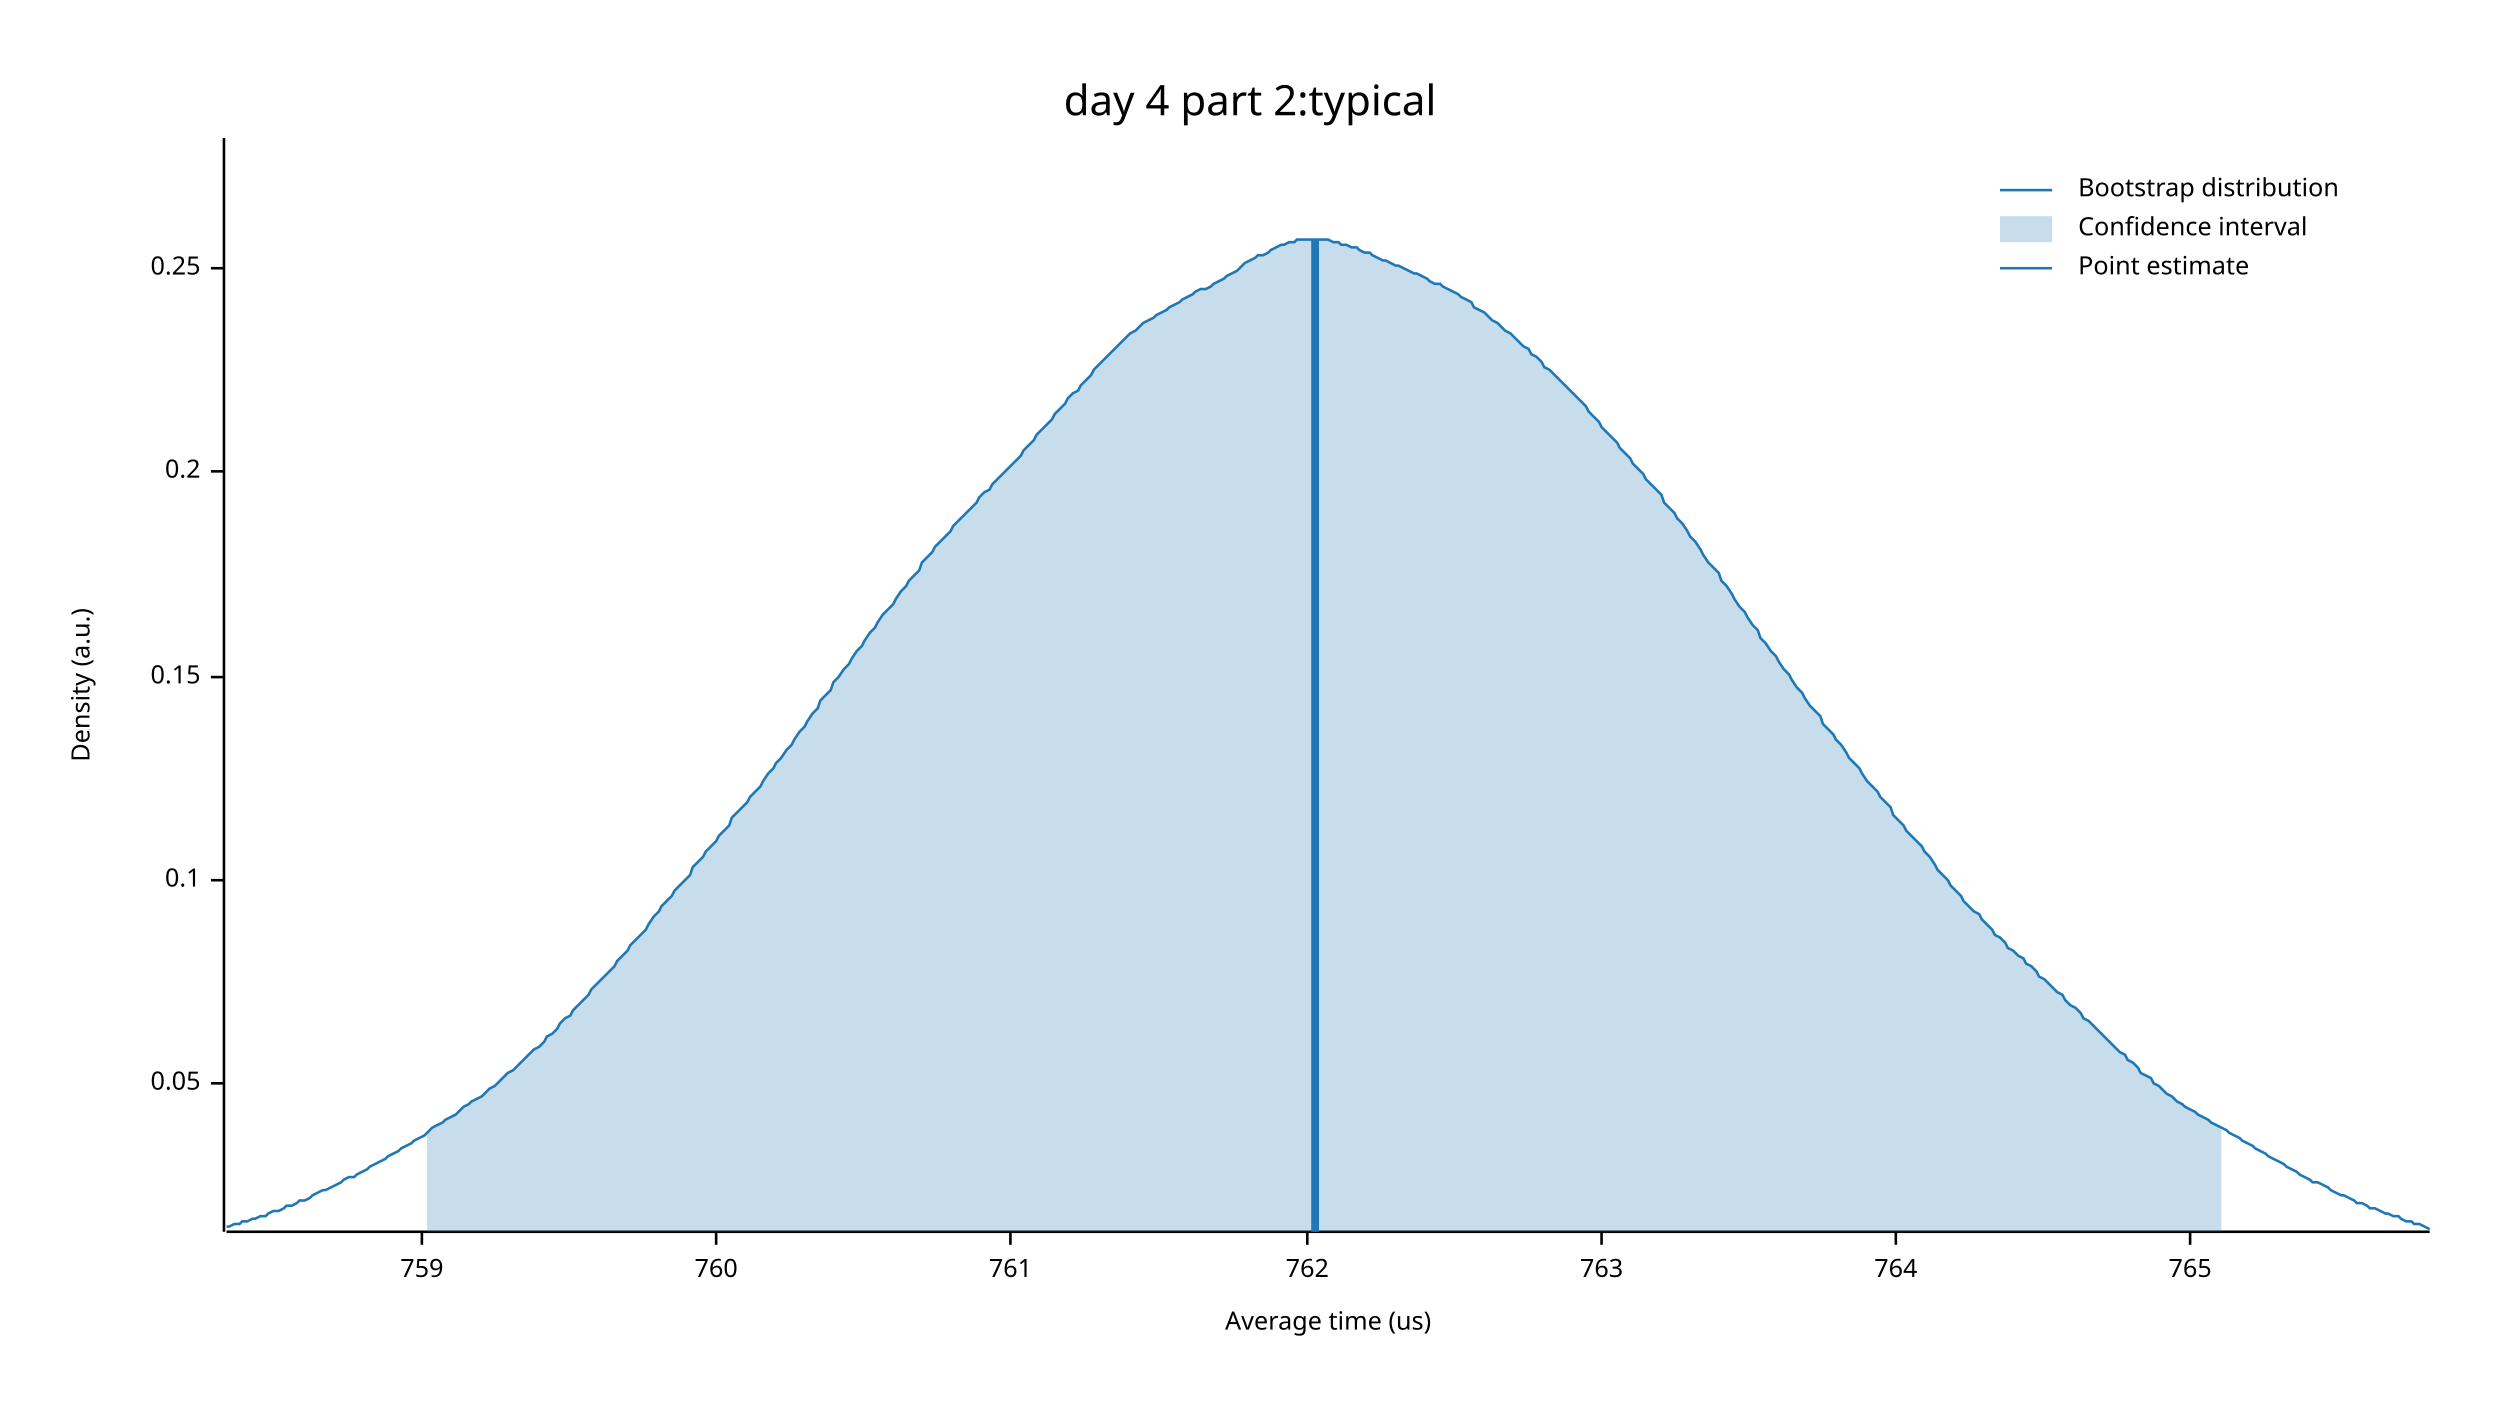
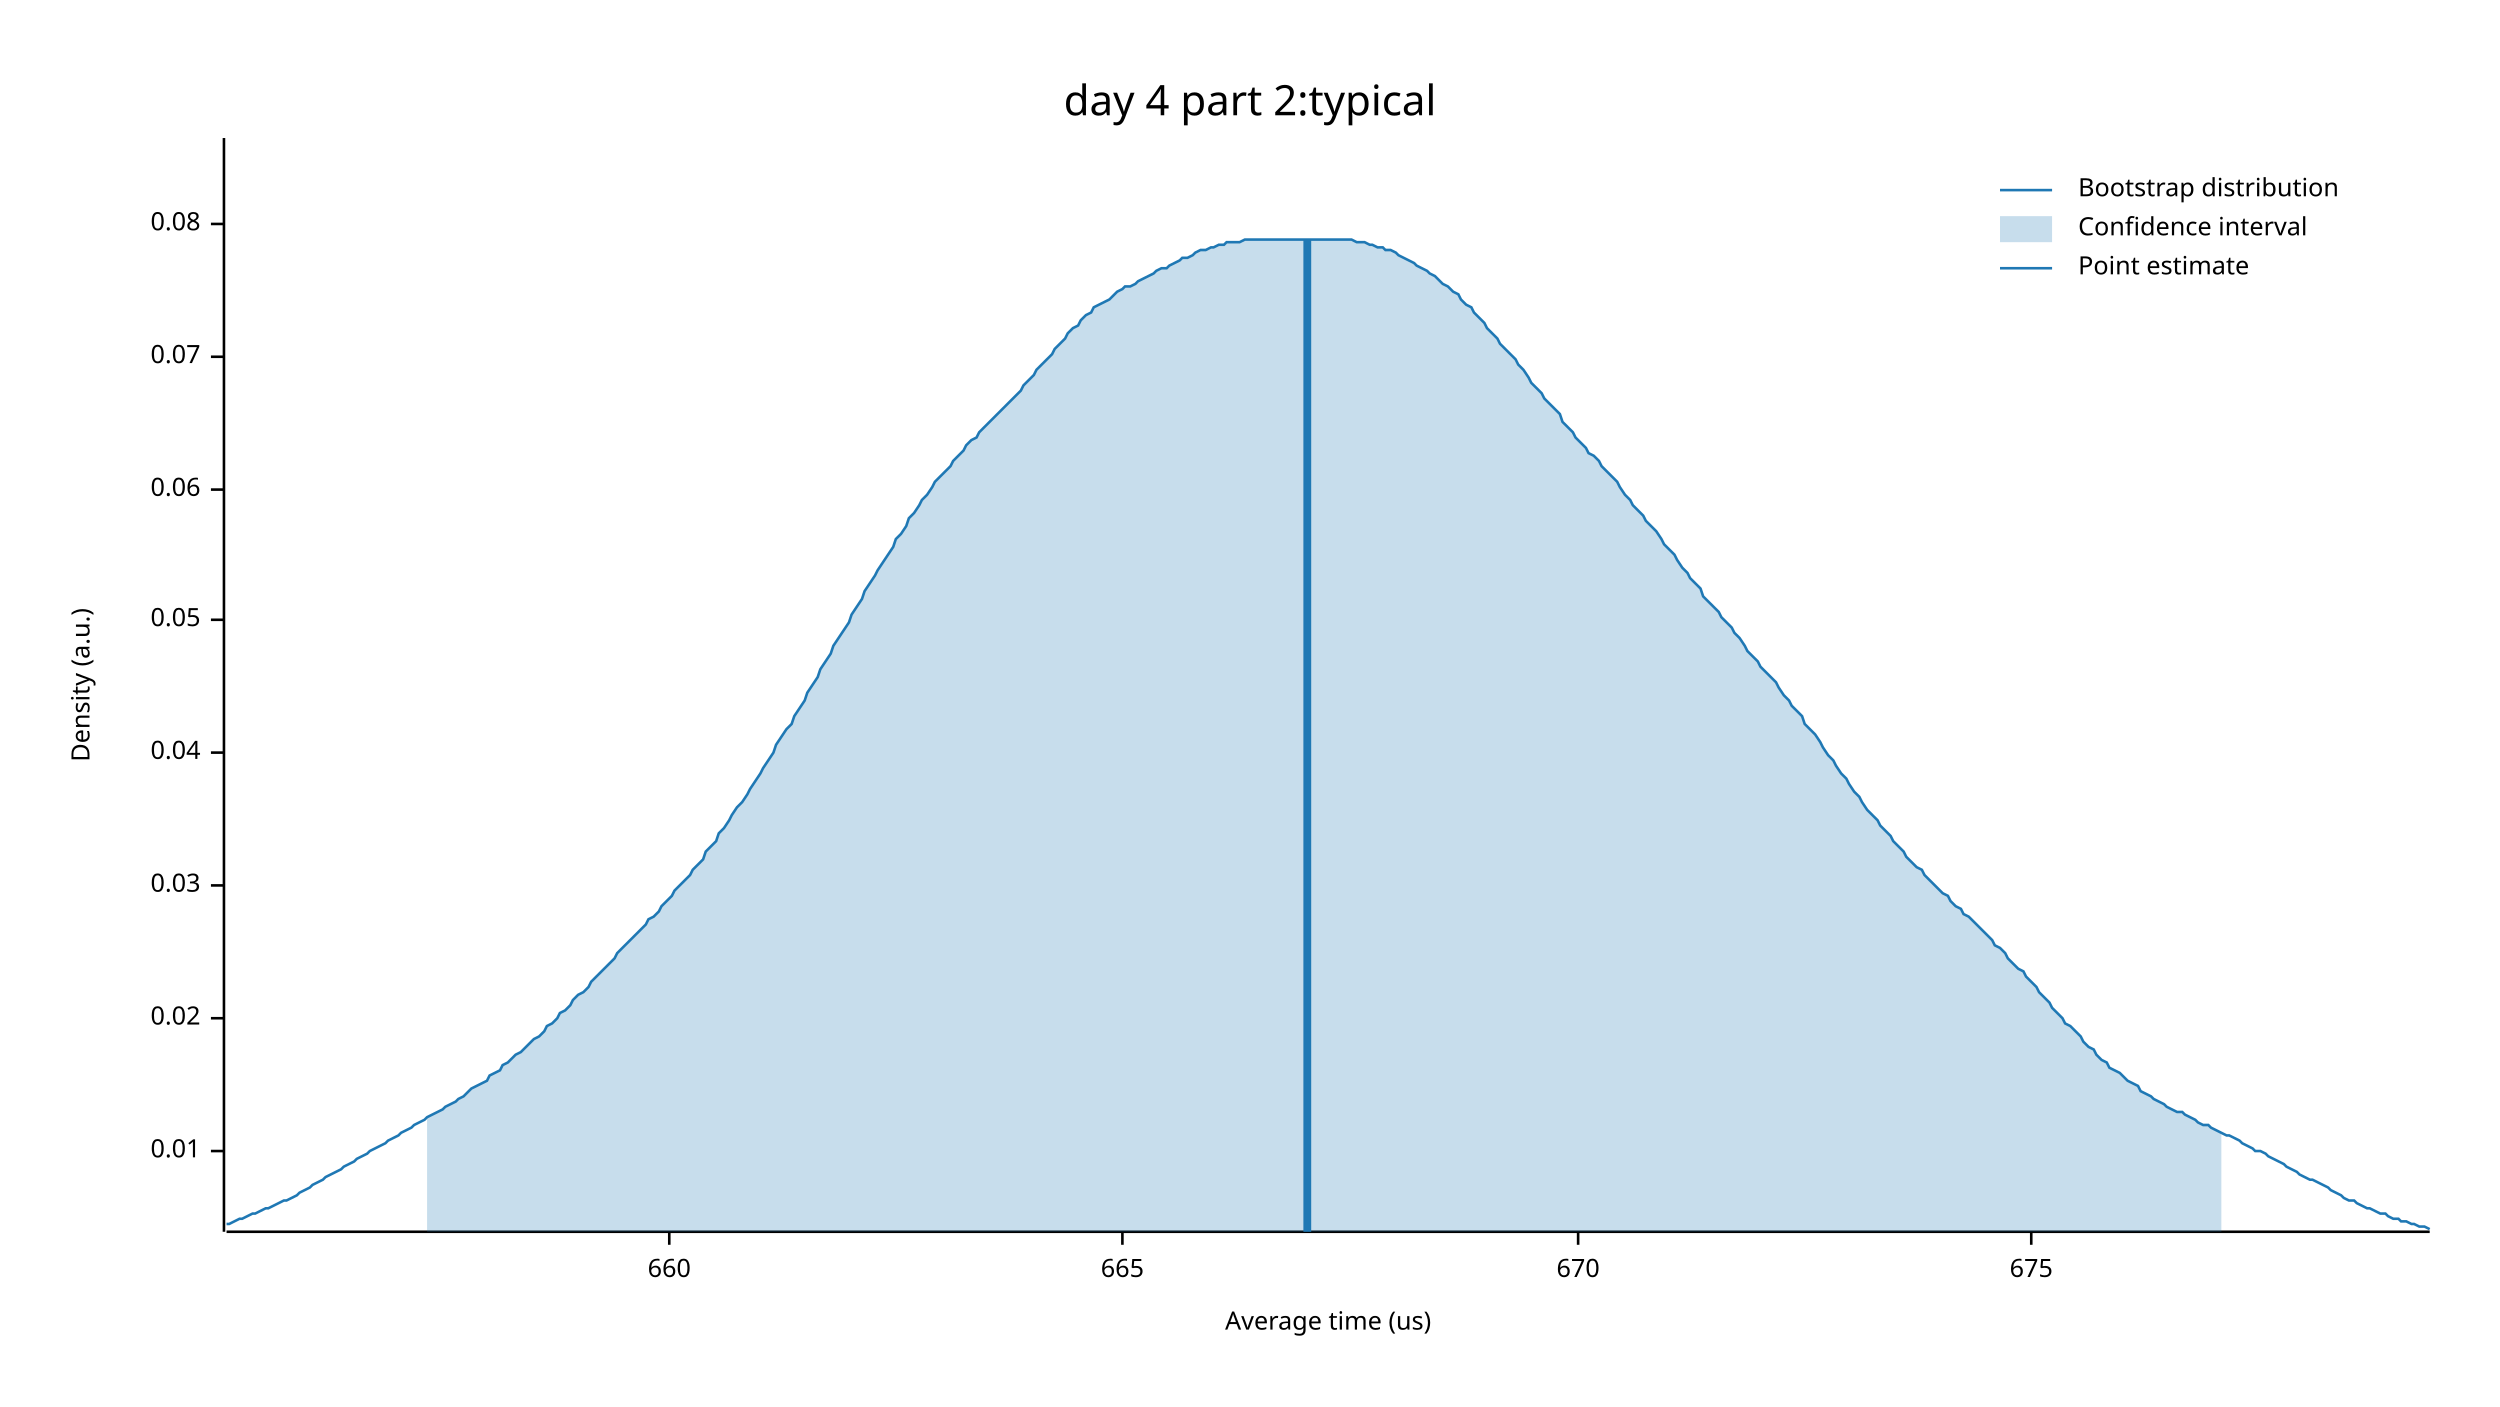
<svg xmlns="http://www.w3.org/2000/svg" width="960" height="540" viewBox="0 0 960 540">
  <text x="480" y="32" dy="0.76em" text-anchor="middle" font-family="sans-serif" font-size="16.129" opacity="1" fill="#000000">
day 4 part 2:typical
</text>
  <text x="27" y="263" dy="0.76em" text-anchor="middle" font-family="sans-serif" font-size="9.677" opacity="1" fill="#000000" transform="rotate(270, 27, 263)">
Density (a.u.)
</text>
  <text x="510" y="513" dy="-0.5ex" text-anchor="middle" font-family="sans-serif" font-size="9.677" opacity="1" fill="#000000">
Average time (us)
</text>
  <polyline fill="none" opacity="1" stroke="#000000" stroke-width="1" points="86,53 86,473 " />
-   <text x="77" y="416" dy="0.5ex" text-anchor="end" font-family="sans-serif" font-size="9.677" opacity="1" fill="#000000">
+   <text x="77" y="442" dy="0.5ex" text-anchor="end" font-family="sans-serif" font-size="9.677" opacity="1" fill="#000000">
+ 0.01
+ </text>
+   <polyline fill="none" opacity="1" stroke="#000000" stroke-width="1" points="81,442 86,442 " />
+   <text x="77" y="391" dy="0.5ex" text-anchor="end" font-family="sans-serif" font-size="9.677" opacity="1" fill="#000000">
+ 0.02
+ </text>
+   <polyline fill="none" opacity="1" stroke="#000000" stroke-width="1" points="81,391 86,391 " />
+   <text x="77" y="340" dy="0.5ex" text-anchor="end" font-family="sans-serif" font-size="9.677" opacity="1" fill="#000000">
+ 0.03
+ </text>
+   <polyline fill="none" opacity="1" stroke="#000000" stroke-width="1" points="81,340 86,340 " />
+   <text x="77" y="289" dy="0.5ex" text-anchor="end" font-family="sans-serif" font-size="9.677" opacity="1" fill="#000000">
+ 0.04
+ </text>
+   <polyline fill="none" opacity="1" stroke="#000000" stroke-width="1" points="81,289 86,289 " />
+   <text x="77" y="238" dy="0.5ex" text-anchor="end" font-family="sans-serif" font-size="9.677" opacity="1" fill="#000000">
0.05
</text>
-   <polyline fill="none" opacity="1" stroke="#000000" stroke-width="1" points="81,416 86,416 " />
-   <text x="77" y="338" dy="0.5ex" text-anchor="end" font-family="sans-serif" font-size="9.677" opacity="1" fill="#000000">
- 0.1
+   <polyline fill="none" opacity="1" stroke="#000000" stroke-width="1" points="81,238 86,238 " />
+   <text x="77" y="188" dy="0.5ex" text-anchor="end" font-family="sans-serif" font-size="9.677" opacity="1" fill="#000000">
+ 0.06
</text>
-   <polyline fill="none" opacity="1" stroke="#000000" stroke-width="1" points="81,338 86,338 " />
-   <text x="77" y="260" dy="0.5ex" text-anchor="end" font-family="sans-serif" font-size="9.677" opacity="1" fill="#000000">
- 0.15
+   <polyline fill="none" opacity="1" stroke="#000000" stroke-width="1" points="81,188 86,188 " />
+   <text x="77" y="137" dy="0.5ex" text-anchor="end" font-family="sans-serif" font-size="9.677" opacity="1" fill="#000000">
+ 0.07
</text>
-   <polyline fill="none" opacity="1" stroke="#000000" stroke-width="1" points="81,260 86,260 " />
-   <text x="77" y="181" dy="0.5ex" text-anchor="end" font-family="sans-serif" font-size="9.677" opacity="1" fill="#000000">
- 0.2
+   <polyline fill="none" opacity="1" stroke="#000000" stroke-width="1" points="81,137 86,137 " />
+   <text x="77" y="86" dy="0.5ex" text-anchor="end" font-family="sans-serif" font-size="9.677" opacity="1" fill="#000000">
+ 0.08
</text>
-   <polyline fill="none" opacity="1" stroke="#000000" stroke-width="1" points="81,181 86,181 " />
-   <text x="77" y="103" dy="0.5ex" text-anchor="end" font-family="sans-serif" font-size="9.677" opacity="1" fill="#000000">
- 0.25
+   <polyline fill="none" opacity="1" stroke="#000000" stroke-width="1" points="81,86 86,86 " />
+   <polyline fill="none" opacity="1" stroke="#000000" stroke-width="1" points="87,473 933,473 " />
+   <text x="257" y="483" dy="0.76em" text-anchor="middle" font-family="sans-serif" font-size="9.677" opacity="1" fill="#000000">
+ 660
</text>
-   <polyline fill="none" opacity="1" stroke="#000000" stroke-width="1" points="81,103 86,103 " />
-   <polyline fill="none" opacity="1" stroke="#000000" stroke-width="1" points="87,473 933,473 " />
-   <text x="162" y="483" dy="0.76em" text-anchor="middle" font-family="sans-serif" font-size="9.677" opacity="1" fill="#000000">
- 759
+   <polyline fill="none" opacity="1" stroke="#000000" stroke-width="1" points="257,473 257,478 " />
+   <text x="431" y="483" dy="0.76em" text-anchor="middle" font-family="sans-serif" font-size="9.677" opacity="1" fill="#000000">
+ 665
</text>
-   <polyline fill="none" opacity="1" stroke="#000000" stroke-width="1" points="162,473 162,478 " />
-   <text x="275" y="483" dy="0.76em" text-anchor="middle" font-family="sans-serif" font-size="9.677" opacity="1" fill="#000000">
- 760
+   <polyline fill="none" opacity="1" stroke="#000000" stroke-width="1" points="431,473 431,478 " />
+   <text x="606" y="483" dy="0.76em" text-anchor="middle" font-family="sans-serif" font-size="9.677" opacity="1" fill="#000000">
+ 670
</text>
-   <polyline fill="none" opacity="1" stroke="#000000" stroke-width="1" points="275,473 275,478 " />
-   <text x="388" y="483" dy="0.76em" text-anchor="middle" font-family="sans-serif" font-size="9.677" opacity="1" fill="#000000">
- 761
+   <polyline fill="none" opacity="1" stroke="#000000" stroke-width="1" points="606,473 606,478 " />
+   <text x="780" y="483" dy="0.76em" text-anchor="middle" font-family="sans-serif" font-size="9.677" opacity="1" fill="#000000">
+ 675
</text>
-   <polyline fill="none" opacity="1" stroke="#000000" stroke-width="1" points="388,473 388,478 " />
-   <text x="502" y="483" dy="0.76em" text-anchor="middle" font-family="sans-serif" font-size="9.677" opacity="1" fill="#000000">
- 762
- </text>
-   <polyline fill="none" opacity="1" stroke="#000000" stroke-width="1" points="502,473 502,478 " />
-   <text x="615" y="483" dy="0.76em" text-anchor="middle" font-family="sans-serif" font-size="9.677" opacity="1" fill="#000000">
- 763
- </text>
-   <polyline fill="none" opacity="1" stroke="#000000" stroke-width="1" points="615,473 615,478 " />
-   <text x="728" y="483" dy="0.76em" text-anchor="middle" font-family="sans-serif" font-size="9.677" opacity="1" fill="#000000">
- 764
- </text>
-   <polyline fill="none" opacity="1" stroke="#000000" stroke-width="1" points="728,473 728,478 " />
-   <text x="841" y="483" dy="0.76em" text-anchor="middle" font-family="sans-serif" font-size="9.677" opacity="1" fill="#000000">
- 765
- </text>
-   <polyline fill="none" opacity="1" stroke="#000000" stroke-width="1" points="841,473 841,478 " />
-   <polyline fill="none" opacity="1" stroke="#1F78B4" stroke-width="1" points="87,471 88,471 90,470 92,470 93,469 95,469 97,468 98,468 100,467 102,467 103,466 105,465 107,465 109,464 110,463 112,463 114,462 115,461 117,461 119,460 120,459 122,458 124,457 125,457 127,456 129,455 131,454 132,453 134,452 136,452 137,451 139,450 141,449 142,448 144,447 146,446 148,445 149,444 151,443 153,442 154,441 156,440 158,439 159,438 161,437 163,436 164,435 166,433 168,432 170,431 171,430 173,429 175,428 176,427 178,425 180,424 181,423 183,422 185,421 187,419 188,418 190,417 192,415 193,414 195,412 197,411 198,410 200,408 202,406 203,405 205,403 207,402 209,400 210,398 212,397 214,395 215,393 217,391 219,390 220,388 222,386 224,384 226,382 227,380 229,378 231,376 232,375 234,373 236,371 237,369 239,367 241,365 242,363 244,361 246,359 248,357 249,355 251,352 253,350 254,348 256,346 258,344 259,342 261,340 263,338 265,336 266,333 268,331 270,329 271,327 273,325 275,323 276,321 278,319 280,317 281,314 283,312 285,310 287,308 288,306 290,304 292,302 293,300 295,297 297,295 298,293 300,291 302,288 304,286 305,284 307,281 309,279 310,277 312,274 314,272 315,269 317,267 319,265 320,262 322,260 324,257 326,255 327,253 329,250 331,248 332,246 334,243 336,241 337,239 339,236 341,234 343,232 344,230 346,227 348,225 349,223 351,221 353,219 354,216 356,214 358,212 359,210 361,208 363,206 365,204 366,202 368,200 370,198 371,197 373,195 375,193 376,191 378,189 380,188 381,186 383,184 385,182 387,180 388,179 390,177 392,175 393,173 395,171 397,169 398,167 400,165 402,163 404,161 405,159 407,157 409,155 410,153 412,151 414,150 415,148 417,146 419,144 420,142 422,140 424,138 426,136 427,135 429,133 431,131 432,130 434,128 436,127 437,126 439,124 441,123 443,122 444,121 446,120 448,119 449,118 451,117 453,116 454,115 456,114 458,113 459,112 461,111 463,111 465,110 466,109 468,108 470,107 471,106 473,105 475,104 476,103 478,101 480,100 482,99 483,98 485,98 487,97 488,96 490,95 492,94 493,94 495,93 497,93 498,92 500,92 502,92 504,92 505,92 507,92 509,92 510,92 512,93 514,93 515,94 517,94 519,95 521,95 522,96 524,97 526,97 527,98 529,99 531,100 532,100 534,101 536,102 537,102 539,103 541,104 543,105 544,105 546,106 548,107 549,108 551,109 553,109 554,110 556,111 558,112 560,113 561,114 563,115 565,116 566,118 568,119 570,120 571,121 573,123 575,124 576,125 578,127 580,128 582,130 583,131 585,133 587,134 588,136 590,137 592,139 593,141 595,142 597,144 599,146 600,147 602,149 604,151 605,152 607,154 609,156 610,158 612,160 614,162 615,164 617,166 619,168 621,170 622,172 624,174 626,176 627,178 629,180 631,182 632,184 634,186 636,188 638,190 639,193 641,195 643,197 644,199 646,201 648,204 649,206 651,208 653,211 654,213 656,216 658,218 660,220 661,223 663,225 665,228 666,230 668,233 670,235 671,237 673,240 675,242 676,245 678,247 680,250 682,252 683,254 685,257 687,259 688,261 690,264 692,266 693,268 695,271 697,273 699,275 700,278 702,280 704,282 705,284 707,286 709,289 710,291 712,293 714,295 715,297 717,300 719,302 721,304 722,306 724,308 726,310 727,313 729,315 731,317 732,319 734,321 736,323 738,325 739,327 741,329 743,332 744,334 746,336 748,338 749,340 751,342 753,344 754,346 756,348 758,350 760,351 761,353 763,355 765,357 766,359 768,360 770,362 771,364 773,365 775,367 777,368 778,370 780,371 782,373 783,375 785,376 787,378 788,379 790,381 792,382 793,384 795,386 797,387 799,389 800,391 802,392 804,394 805,395 807,397 809,399 810,400 812,402 814,404 816,405 817,407 819,408 821,410 822,412 824,413 826,414 827,416 829,417 831,419 832,420 834,421 836,423 838,424 839,425 841,426 843,427 844,428 846,429 848,430 849,431 851,432 853,433 855,434 856,435 858,436 860,437 861,438 863,439 865,440 866,441 868,442 870,443 871,444 873,445 875,446 877,447 878,448 880,449 882,450 883,451 885,452 887,453 888,454 890,454 892,455 894,456 895,457 897,458 899,459 900,459 902,460 904,461 905,462 907,462 909,463 910,464 912,464 914,465 916,466 917,466 919,467 921,467 922,468 924,469 926,469 927,470 929,470 931,471 933,472 " />
-   <polygon opacity="0.25" fill="#1F78B4" points="164,435 166,433 168,432 170,431 171,430 173,429 175,428 176,427 178,425 180,424 181,423 183,422 185,421 187,419 188,418 190,417 192,415 193,414 195,412 197,411 198,410 200,408 202,406 203,405 205,403 207,402 209,400 210,398 212,397 214,395 215,393 217,391 219,390 220,388 222,386 224,384 226,382 227,380 229,378 231,376 232,375 234,373 236,371 237,369 239,367 241,365 242,363 244,361 246,359 248,357 249,355 251,352 253,350 254,348 256,346 258,344 259,342 261,340 263,338 265,336 266,333 268,331 270,329 271,327 273,325 275,323 276,321 278,319 280,317 281,314 283,312 285,310 287,308 288,306 290,304 292,302 293,300 295,297 297,295 298,293 300,291 302,288 304,286 305,284 307,281 309,279 310,277 312,274 314,272 315,269 317,267 319,265 320,262 322,260 324,257 326,255 327,253 329,250 331,248 332,246 334,243 336,241 337,239 339,236 341,234 343,232 344,230 346,227 348,225 349,223 351,221 353,219 354,216 356,214 358,212 359,210 361,208 363,206 365,204 366,202 368,200 370,198 371,197 373,195 375,193 376,191 378,189 380,188 381,186 383,184 385,182 387,180 388,179 390,177 392,175 393,173 395,171 397,169 398,167 400,165 402,163 404,161 405,159 407,157 409,155 410,153 412,151 414,150 415,148 417,146 419,144 420,142 422,140 424,138 426,136 427,135 429,133 431,131 432,130 434,128 436,127 437,126 439,124 441,123 443,122 444,121 446,120 448,119 449,118 451,117 453,116 454,115 456,114 458,113 459,112 461,111 463,111 465,110 466,109 468,108 470,107 471,106 473,105 475,104 476,103 478,101 480,100 482,99 483,98 485,98 487,97 488,96 490,95 492,94 493,94 495,93 497,93 498,92 500,92 502,92 504,92 505,92 507,92 509,92 510,92 512,93 514,93 515,94 517,94 519,95 521,95 522,96 524,97 526,97 527,98 529,99 531,100 532,100 534,101 536,102 537,102 539,103 541,104 543,105 544,105 546,106 548,107 549,108 551,109 553,109 554,110 556,111 558,112 560,113 561,114 563,115 565,116 566,118 568,119 570,120 571,121 573,123 575,124 576,125 578,127 580,128 582,130 583,131 585,133 587,134 588,136 590,137 592,139 593,141 595,142 597,144 599,146 600,147 602,149 604,151 605,152 607,154 609,156 610,158 612,160 614,162 615,164 617,166 619,168 621,170 622,172 624,174 626,176 627,178 629,180 631,182 632,184 634,186 636,188 638,190 639,193 641,195 643,197 644,199 646,201 648,204 649,206 651,208 653,211 654,213 656,216 658,218 660,220 661,223 663,225 665,228 666,230 668,233 670,235 671,237 673,240 675,242 676,245 678,247 680,250 682,252 683,254 685,257 687,259 688,261 690,264 692,266 693,268 695,271 697,273 699,275 700,278 702,280 704,282 705,284 707,286 709,289 710,291 712,293 714,295 715,297 717,300 719,302 721,304 722,306 724,308 726,310 727,313 729,315 731,317 732,319 734,321 736,323 738,325 739,327 741,329 743,332 744,334 746,336 748,338 749,340 751,342 753,344 754,346 756,348 758,350 760,351 761,353 763,355 765,357 766,359 768,360 770,362 771,364 773,365 775,367 777,368 778,370 780,371 782,373 783,375 785,376 787,378 788,379 790,381 792,382 793,384 795,386 797,387 799,389 800,391 802,392 804,394 805,395 807,397 809,399 810,400 812,402 814,404 816,405 817,407 819,408 821,410 822,412 824,413 826,414 827,416 829,417 831,419 832,420 834,421 836,423 838,424 839,425 841,426 843,427 844,428 846,429 848,430 849,431 851,432 853,433 853,473 164,473 " />
-   <polyline fill="none" opacity="1" stroke="#1F78B4" stroke-width="3" points="505,473 505,92 " />
+   <polyline fill="none" opacity="1" stroke="#000000" stroke-width="1" points="780,473 780,478 " />
+   <polyline fill="none" opacity="1" stroke="#1F78B4" stroke-width="1" points="87,470 88,470 90,469 92,468 93,468 95,467 97,466 98,466 100,465 102,464 103,464 105,463 107,462 109,461 110,461 112,460 114,459 115,458 117,457 119,456 120,455 122,454 124,453 125,452 127,451 129,450 131,449 132,448 134,447 136,446 137,445 139,444 141,443 142,442 144,441 146,440 148,439 149,438 151,437 153,436 154,435 156,434 158,433 159,432 161,431 163,430 164,429 166,428 168,427 170,426 171,425 173,424 175,423 176,422 178,421 180,419 181,418 183,417 185,416 187,415 188,413 190,412 192,411 193,409 195,408 197,406 198,405 200,404 202,402 203,401 205,399 207,398 209,396 210,394 212,393 214,391 215,389 217,388 219,386 220,384 222,382 224,381 226,379 227,377 229,375 231,373 232,372 234,370 236,368 237,366 239,364 241,362 242,361 244,359 246,357 248,355 249,353 251,352 253,350 254,348 256,346 258,344 259,342 261,340 263,338 265,336 266,334 268,332 270,330 271,327 273,325 275,323 276,320 278,318 280,315 281,313 283,310 285,308 287,305 288,303 290,300 292,297 293,295 295,292 297,289 298,286 300,283 302,280 304,278 305,275 307,272 309,269 310,266 312,263 314,260 315,257 317,254 319,251 320,248 322,245 324,242 326,239 327,236 329,233 331,230 332,227 334,224 336,221 337,219 339,216 341,213 343,210 344,207 346,205 348,202 349,199 351,197 353,194 354,192 356,190 358,187 359,185 361,183 363,181 365,179 366,177 368,175 370,173 371,171 373,169 375,168 376,166 378,164 380,162 381,161 383,159 385,157 387,155 388,154 390,152 392,150 393,148 395,146 397,144 398,142 400,140 402,138 404,136 405,134 407,132 409,130 410,128 412,126 414,125 415,123 417,121 419,120 420,118 422,117 424,116 426,115 427,114 429,112 431,111 432,110 434,110 436,109 437,108 439,107 441,106 443,105 444,104 446,103 448,103 449,102 451,101 453,100 454,99 456,99 458,98 459,97 461,96 463,96 465,95 466,95 468,94 470,94 471,93 473,93 475,93 476,93 478,92 480,92 482,92 483,92 485,92 487,92 488,92 490,92 492,92 493,92 495,92 497,92 498,92 500,92 502,92 504,92 505,92 507,92 509,92 510,92 512,92 514,92 515,92 517,92 519,92 521,93 522,93 524,93 526,94 527,94 529,95 531,95 532,96 534,96 536,97 537,98 539,99 541,100 543,101 544,102 546,103 548,104 549,105 551,106 553,108 554,109 556,110 558,112 560,113 561,115 563,117 565,118 566,120 568,122 570,124 571,126 573,128 575,130 576,132 578,134 580,136 582,138 583,140 585,142 587,145 588,147 590,149 592,151 593,153 595,155 597,157 599,159 600,162 602,164 604,166 605,168 607,170 609,172 610,174 612,175 614,177 615,179 617,181 619,183 621,185 622,187 624,190 626,192 627,194 629,196 631,198 632,200 634,202 636,204 638,207 639,209 641,211 643,213 644,215 646,218 648,220 649,222 651,224 653,226 654,229 656,231 658,233 660,235 661,237 663,239 665,241 666,243 668,245 670,248 671,250 673,252 675,254 676,256 678,258 680,260 682,262 683,264 685,267 687,269 688,271 690,273 692,275 693,278 695,280 697,282 699,285 700,287 702,290 704,292 705,294 707,297 709,299 710,301 712,304 714,306 715,308 717,311 719,313 721,315 722,317 724,319 726,321 727,323 729,325 731,327 732,329 734,331 736,333 738,334 739,336 741,338 743,340 744,341 746,343 748,344 749,346 751,348 753,349 754,351 756,352 758,354 760,356 761,357 763,359 765,361 766,363 768,364 770,366 771,368 773,370 775,372 777,373 778,375 780,377 782,379 783,381 785,383 787,385 788,387 790,389 792,391 793,393 795,394 797,396 799,398 800,400 802,402 804,403 805,405 807,407 809,408 810,410 812,411 814,412 816,414 817,415 819,416 821,417 822,419 824,420 826,421 827,422 829,423 831,424 832,425 834,426 836,427 838,427 839,428 841,429 843,430 844,431 846,432 848,432 849,433 851,434 853,435 855,436 856,436 858,437 860,438 861,439 863,440 865,441 866,442 868,442 870,443 871,444 873,445 875,446 877,447 878,448 880,449 882,450 883,451 885,452 887,453 888,453 890,454 892,455 894,456 895,457 897,458 899,459 900,460 902,461 904,461 905,462 907,463 909,464 910,464 912,465 914,466 916,466 917,467 919,468 921,468 922,469 924,469 926,470 927,470 929,471 931,471 933,472 " />
+   <polygon opacity="0.25" fill="#1F78B4" points="164,429 166,428 168,427 170,426 171,425 173,424 175,423 176,422 178,421 180,419 181,418 183,417 185,416 187,415 188,413 190,412 192,411 193,409 195,408 197,406 198,405 200,404 202,402 203,401 205,399 207,398 209,396 210,394 212,393 214,391 215,389 217,388 219,386 220,384 222,382 224,381 226,379 227,377 229,375 231,373 232,372 234,370 236,368 237,366 239,364 241,362 242,361 244,359 246,357 248,355 249,353 251,352 253,350 254,348 256,346 258,344 259,342 261,340 263,338 265,336 266,334 268,332 270,330 271,327 273,325 275,323 276,320 278,318 280,315 281,313 283,310 285,308 287,305 288,303 290,300 292,297 293,295 295,292 297,289 298,286 300,283 302,280 304,278 305,275 307,272 309,269 310,266 312,263 314,260 315,257 317,254 319,251 320,248 322,245 324,242 326,239 327,236 329,233 331,230 332,227 334,224 336,221 337,219 339,216 341,213 343,210 344,207 346,205 348,202 349,199 351,197 353,194 354,192 356,190 358,187 359,185 361,183 363,181 365,179 366,177 368,175 370,173 371,171 373,169 375,168 376,166 378,164 380,162 381,161 383,159 385,157 387,155 388,154 390,152 392,150 393,148 395,146 397,144 398,142 400,140 402,138 404,136 405,134 407,132 409,130 410,128 412,126 414,125 415,123 417,121 419,120 420,118 422,117 424,116 426,115 427,114 429,112 431,111 432,110 434,110 436,109 437,108 439,107 441,106 443,105 444,104 446,103 448,103 449,102 451,101 453,100 454,99 456,99 458,98 459,97 461,96 463,96 465,95 466,95 468,94 470,94 471,93 473,93 475,93 476,93 478,92 480,92 482,92 483,92 485,92 487,92 488,92 490,92 492,92 493,92 495,92 497,92 498,92 500,92 502,92 504,92 505,92 507,92 509,92 510,92 512,92 514,92 515,92 517,92 519,92 521,93 522,93 524,93 526,94 527,94 529,95 531,95 532,96 534,96 536,97 537,98 539,99 541,100 543,101 544,102 546,103 548,104 549,105 551,106 553,108 554,109 556,110 558,112 560,113 561,115 563,117 565,118 566,120 568,122 570,124 571,126 573,128 575,130 576,132 578,134 580,136 582,138 583,140 585,142 587,145 588,147 590,149 592,151 593,153 595,155 597,157 599,159 600,162 602,164 604,166 605,168 607,170 609,172 610,174 612,175 614,177 615,179 617,181 619,183 621,185 622,187 624,190 626,192 627,194 629,196 631,198 632,200 634,202 636,204 638,207 639,209 641,211 643,213 644,215 646,218 648,220 649,222 651,224 653,226 654,229 656,231 658,233 660,235 661,237 663,239 665,241 666,243 668,245 670,248 671,250 673,252 675,254 676,256 678,258 680,260 682,262 683,264 685,267 687,269 688,271 690,273 692,275 693,278 695,280 697,282 699,285 700,287 702,290 704,292 705,294 707,297 709,299 710,301 712,304 714,306 715,308 717,311 719,313 721,315 722,317 724,319 726,321 727,323 729,325 731,327 732,329 734,331 736,333 738,334 739,336 741,338 743,340 744,341 746,343 748,344 749,346 751,348 753,349 754,351 756,352 758,354 760,356 761,357 763,359 765,361 766,363 768,364 770,366 771,368 773,370 775,372 777,373 778,375 780,377 782,379 783,381 785,383 787,385 788,387 790,389 792,391 793,393 795,394 797,396 799,398 800,400 802,402 804,403 805,405 807,407 809,408 810,410 812,411 814,412 816,414 817,415 819,416 821,417 822,419 824,420 826,421 827,422 829,423 831,424 832,425 834,426 836,427 838,427 839,428 841,429 843,430 844,431 846,432 848,432 849,433 851,434 853,435 853,473 164,473 " />
+   <polyline fill="none" opacity="1" stroke="#1F78B4" stroke-width="3" points="502,473 502,92 " />
  <text x="798" y="68" dy="0.76em" text-anchor="start" font-family="sans-serif" font-size="9.677" opacity="1" fill="#000000">
Bootstrap distribution
</text>
  <text x="798" y="83" dy="0.76em" text-anchor="start" font-family="sans-serif" font-size="9.677" opacity="1" fill="#000000">
Confidence interval
</text>
  <text x="798" y="98" dy="0.76em" text-anchor="start" font-family="sans-serif" font-size="9.677" opacity="1" fill="#000000">
Point estimate
</text>
  <polyline fill="none" opacity="1" stroke="#1F78B4" stroke-width="1" points="768,73 788,73 " />
  <rect x="768" y="83" width="20" height="10" opacity="0.25" fill="#1F78B4" stroke="none" />
  <polyline fill="none" opacity="1" stroke="#1F78B4" stroke-width="1" points="768,103 788,103 " />
</svg>
